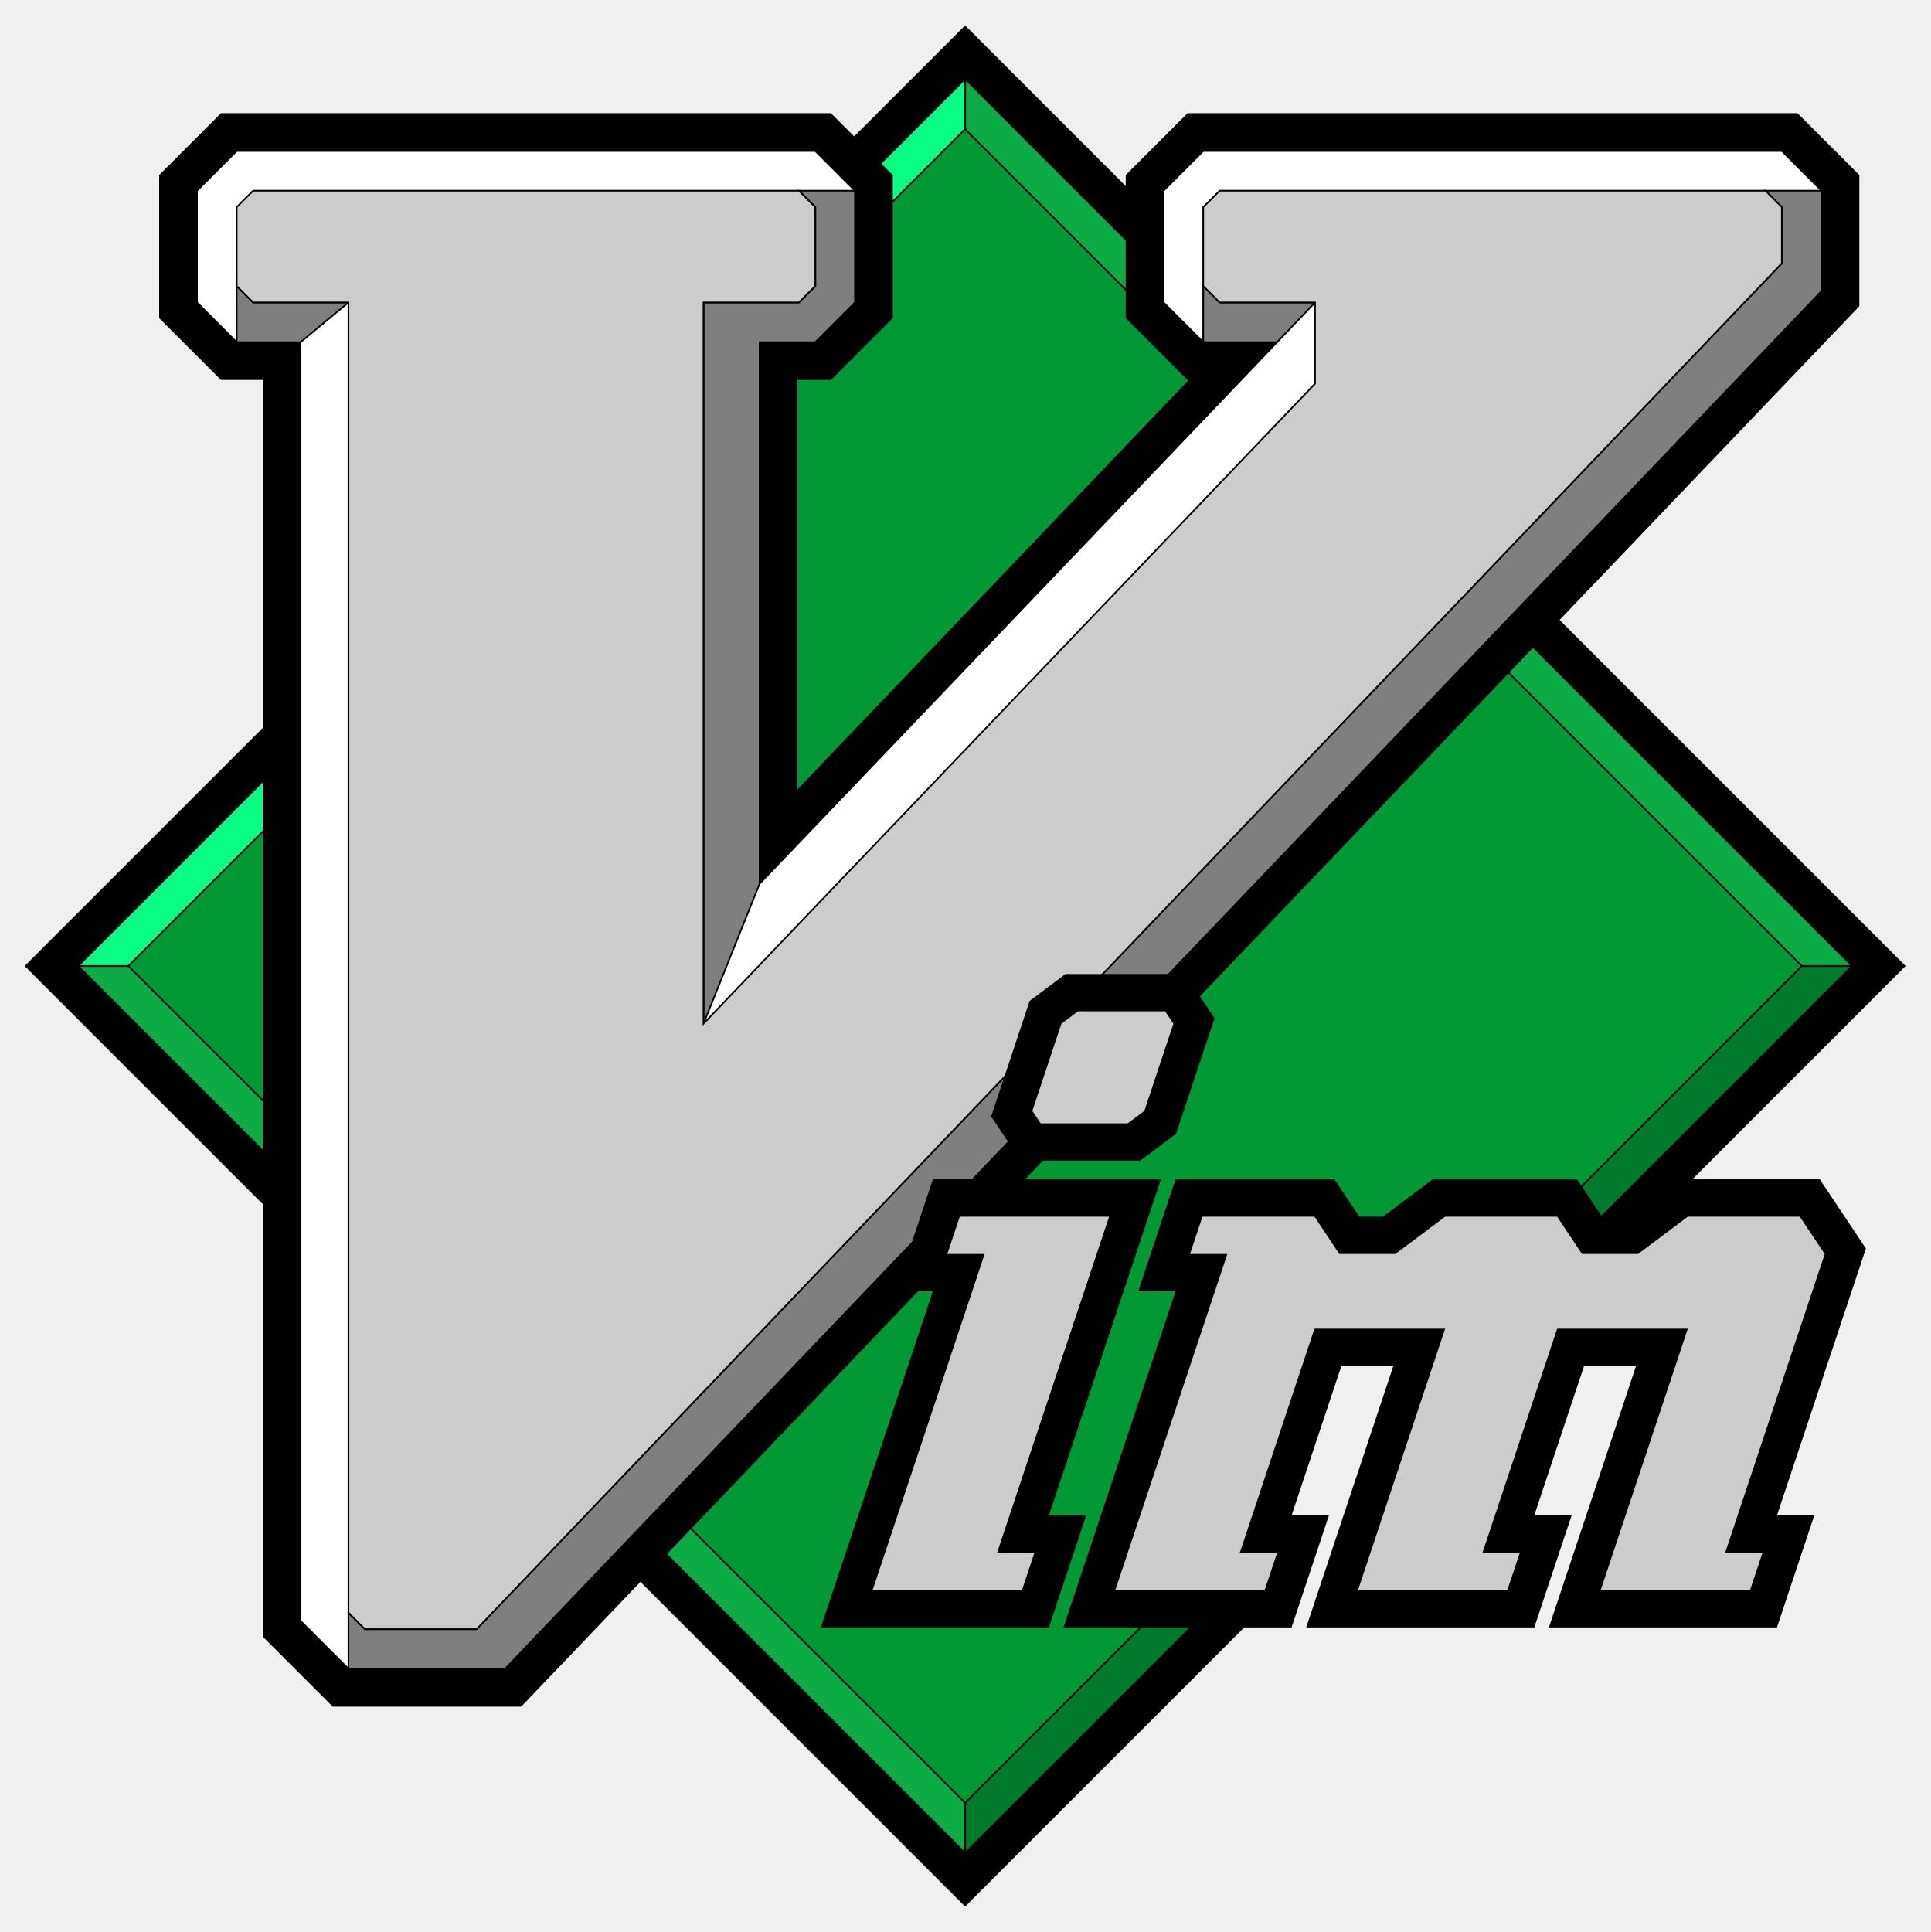
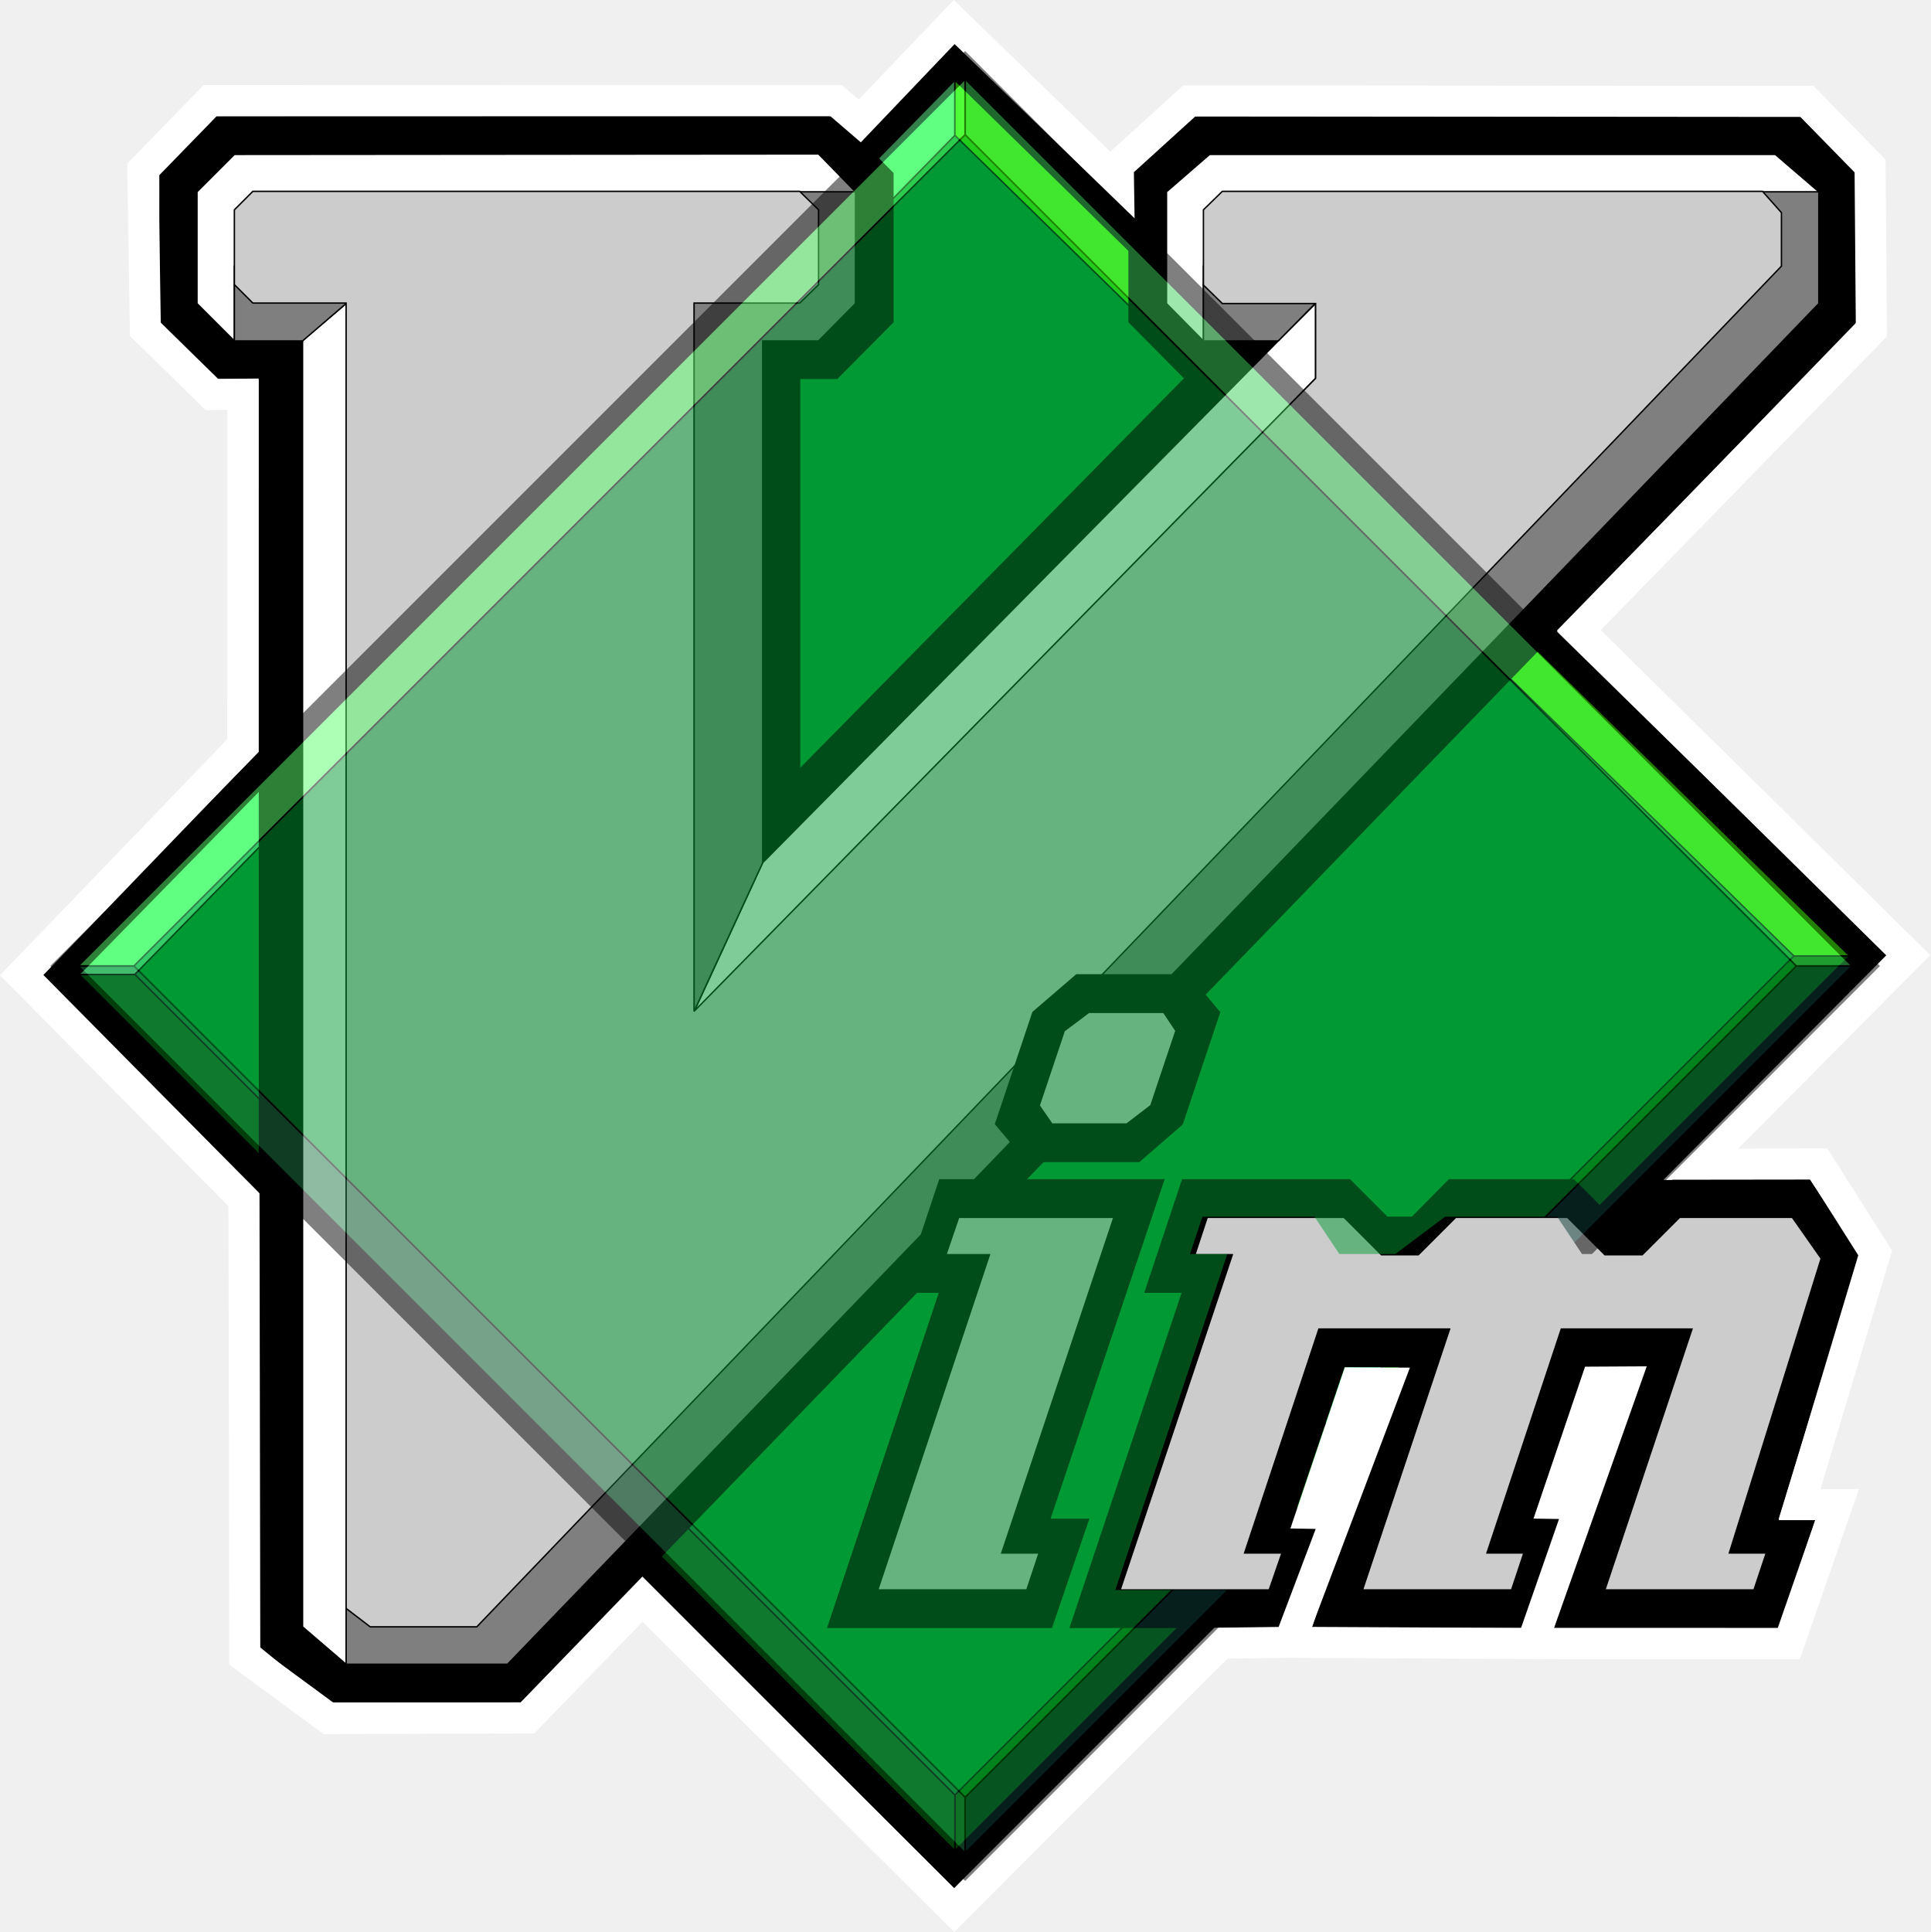
- <svg xmlns="http://www.w3.org/2000/svg" viewBox="0 0 293.575 293.806" width="293.575" height="293.806">
-   <defs>
+ <svg xmlns="http://www.w3.org/2000/svg" width="293.575" height="293.806" viewBox="0 0 293.575 293.806" version="1.1" id="svg90">
+   <defs id="defs94">
    <mask id="letter_m_mask_mask">
      <rect x="-500" y="-500" width="1000" height="1000" fill="white" />
      <path id="letter_m_mask" d="M96.617,97.75 H 105.617 L107.617,100.75 H 112.117 L116.117,97.75 H 125.117 L127.117,100.75 H 131.617 L135.617,97.75 H 144.617 L146.617,100.75 138.617,124.75 H 141.617 L140.617,127.75 H 89.617 L98.617,100.75 H 95.617Z" transform="scale(1.892833)translate(-77.54908 -77.61016)" fill="black" />
    </mask>
  </defs>
-   <g transform="translate(146.7875 146.9031)" mask="url(#letter_m_mask_mask)">
-     <path d="M134.9,0 0,134.9 -134.9,0 0,-134.9Z" fill="none" stroke="#000000" stroke-width="11.5" />
-     <path d="M127.263,0 0,127.263 -127.263,0 0,-127.263Z" fill="#009933" />
-     <path d="M127.263,0 0,127.263 V134.9 L134.9,0Z" fill="#007a2b" />
-     <path d="M0,127.263 -127.263,0 H -134.9 L0,134.9Z" fill="#0dab44" />
-     <path d="M-127.263,0 0,-127.263 V-134.9 L-134.9,0Z" fill="#08ff84" />
-     <path d="M0,-127.263 127.263,0 H 134.9 L0,-134.9Z" fill="#0dab44" />
-     <path d="M127.263,0 0,127.263 V134.9 L134.9,0Z" fill="none" stroke="#000000" stroke-width="0.25" />
-     <path d="M0,127.263 -127.263,0 H -134.9 L0,134.9Z" fill="none" stroke="#000000" stroke-width="0.25" />
-     <path d="M-127.263,0 0,-127.263 V-134.9 L-134.9,0Z" fill="none" stroke="#000000" stroke-width="0.25" />
-     <path d="M0,-127.263 127.263,0 H 134.9 L0,-134.9Z" fill="none" stroke="#000000" stroke-width="0.25" />
-   </g>
-   <g id="letter_v">
-     <path id="v_outline" d="M29.964,29 36,22.964 H 124 L130.036,29 V46 L124,52.036 H 115.536 V134.385 L194.232,52.036 H 183 L176.964,46 V29 L183,22.964 H 271 L277.036,29 V44.265 L76.81,253.786 H 53 L45.714,246.5 V52.036 H 36 L29.964,46Z" fill="none" stroke="#000000" stroke-width="11.5" />
-     <path id="v_lit_bevels" d="M29.964,29 36,22.964 H 124 L130.036,29 V46 L124,52.036 H 115.536 V134.385 L194.232,52.036 H 183 L176.964,46 V29 L183,22.964 H 271 L277.036,29 V44.265 L76.81,253.786 H 53 L45.714,246.5 V52.036 H 36 L29.964,46Z" fill="#ffffff" stroke="#000000" stroke-width="0.25" />
-     <path id="v_dim_bevel_0" d="M130.036,29 V46 L124,52.036 H 115.536 V134.385 L107,155.672 V46 H 121.5 L124,43.5 V31.5 L121.5,29Z" fill="#7f7f7f" stroke="#000000" stroke-width="0.25" />
-     <path id="v_dim_bevel_1" d="M194.232,52.036 H 183 V43.5 L185.5,46 H 200Z" fill="#7f7f7f" stroke="#000000" stroke-width="0.25" />
-     <path id="v_dim_bevel_2" d="M277.036,29 V44.265 L76.81,253.786 H 53 V245.25 L55.5,247.75 H 72.5 L271,40.036 V31.5 L268.5,29Z" fill="#7f7f7f" stroke="#000000" stroke-width="0.25" />
-     <path id="v_dim_bevel_3" d="M45.714,52.036 H 36 V43.5 L38.5,46 H 53Z" fill="#7f7f7f" stroke="#000000" stroke-width="0.25" />
-     <path id="v_face" d="M36,31.5 38.5,29 H 121.5 L124,31.5 V43.5 L121.5,46 H 107 V155.672 L200,58.354 V46 H 185.5 L183,43.5 V31.5 L185.5,29 H 268.5 L271,31.5 V40.036 L72.5,247.75 H 55.5 L53,245.25 V46 H 38.5 L36,43.5Z" fill="#cccccc" stroke="#000000" stroke-width="0.25" />
-   </g>
-   <g id="letter_i" transform="scale(1.892833)">
-     <path d="M80.117,124.75 H 83.117 L82.117,127.75 H 70.117 L79.117,100.75 H 76.117 L77.117,97.75 H 89.117Z M91.95,89.25 90.617,90.25 H 83.617 L82.95,89.25 85.283,82.25 86.617,81.25 H 93.617 L94.283,82.25Z" stroke="#000000" stroke-width="6" />
-     <path d="M80.117,124.75 H 83.117 L82.117,127.75 H 70.117 L79.117,100.75 H 76.117 L77.117,97.75 H 89.117Z M91.95,89.25 90.617,90.25 H 83.617 L82.95,89.25 85.283,82.25 86.617,81.25 H 93.617 L94.283,82.25Z" fill="#cccccc" />
-   </g>
-   <g id="letter_m" transform="scale(1.892833)">
-     <path d="M96.617,97.75 H 105.617 L107.617,100.75 H 112.117 L116.117,97.75 H 125.117 L127.117,100.75 H 131.617 L135.617,97.75 H 144.617 L146.617,100.75 138.617,124.75 H 141.617 L140.617,127.75 H 128.617 L135.617,106.75 H 125.117 L119.117,124.75 H 122.117 L121.117,127.75 H 109.117 L116.117,106.75 H 105.617 L99.617,124.75 H 102.617 L101.617,127.75 H 89.617 L98.617,100.75 H 95.617Z" stroke="#000000" stroke-width="6" />
-     <path d="M96.617,97.75 H 105.617 L107.617,100.75 H 112.117 L116.117,97.75 H 125.117 L127.117,100.75 H 131.617 L135.617,97.75 H 144.617 L146.617,100.75 138.617,124.75 H 141.617 L140.617,127.75 H 128.617 L135.617,106.75 H 125.117 L119.117,124.75 H 122.117 L121.117,127.75 H 109.117 L116.117,106.75 H 105.617 L99.617,124.75 H 102.617 L101.617,127.75 H 89.617 L98.617,100.75 H 95.617Z" fill="#cccccc" />
+   <path fill-rule="evenodd" fill="#000000" fill-opacity="1" d="M 286.999,145.374 145.229,6.488 6.342,148.183 145.229,287.144 286.999,145.374" id="path2" />
+   <path fill="none" stroke-width="0.216" stroke-linecap="butt" stroke-linejoin="miter" stroke="#000000" stroke-opacity="1" stroke-miterlimit="2.613" d="M 286.999,145.374 145.229,6.488 6.342,148.183 145.229,287.144 Z M 286.999,145.374" id="path4" />
+   <path fill-rule="evenodd" fill="#006b05" fill-opacity="1" d="M 272.815,145.374 H 281.311 L 145.229,281.456 V 272.96 L 272.815,145.374" id="path6" />
+   <path fill="none" stroke-width="0.216" stroke-linecap="butt" stroke-linejoin="miter" stroke="#000000" stroke-opacity="1" stroke-miterlimit="2.613" d="M 272.815,145.374 H 281.311 L 145.229,281.456 V 272.96 Z M 272.815,145.374" id="path8" />
+   <path fill-rule="evenodd" fill="#007d17" fill-opacity="1" d="M 12.03,148.183 H 20.526 L 145.229,272.96 V 281.456 L 12.03,148.183" id="path10" />
+   <path fill="none" stroke-width="0.216" stroke-linecap="butt" stroke-linejoin="miter" stroke="#000000" stroke-opacity="1" stroke-miterlimit="2.613" d="M 12.03,148.183 H 20.526 L 145.229,272.96 V 281.456 Z M 12.03,148.183" id="path12" />
+   <path fill-rule="evenodd" fill="#66ff99" fill-opacity="1" d="M 145.229,20.601 V 12.175 L 12.03,148.183 H 20.526 L 145.229,20.601" id="path14" />
+   <path fill="none" stroke-width="0.216" stroke-linecap="butt" stroke-linejoin="miter" stroke="#000000" stroke-opacity="1" stroke-miterlimit="2.613" d="M 145.229,20.601 V 12.175 L 12.03,148.183 H 20.526 Z M 145.229,20.601" id="path16" />
+   <path fill-rule="evenodd" fill="#45ff02" fill-opacity="1" d="M 145.229,12.175 V 20.601 L 272.815,145.374 H 281.311 L 145.229,12.175" id="path18" />
+   <path fill="none" stroke-width="0.216" stroke-linecap="butt" stroke-linejoin="miter" stroke="#000000" stroke-opacity="1" stroke-miterlimit="2.613" d="M 145.229,12.175 V 20.601 L 272.815,145.374 H 281.311 Z M 145.229,12.175" id="path20" />
+   <path fill-rule="evenodd" fill="#009933" fill-opacity="1" d="M 145.229,272.96 272.815,145.374 145.229,20.601 20.526,148.183 145.229,272.96" id="path22" />
+   <path fill="none" stroke-width="0.216" stroke-linecap="butt" stroke-linejoin="miter" stroke="#000000" stroke-opacity="1" stroke-miterlimit="2.613" d="M 145.229,272.96 272.815,145.374 145.229,20.601 20.526,148.183 Z M 145.229,272.96" id="path24" />
+   <path fill-rule="evenodd" fill="#000000" fill-opacity="1" d="M 171.725,48.968 180.221,57.535 121.616,117.007 V 57.535 H 127.303 L 135.799,48.968 V 26.359 L 127.303,17.792 H 32.838 L 24.342,26.359 V 48.968 L 32.838,57.535 H 39.463 V 250.281 L 49.831,258.777 H 79.135 L 282.245,48.968 V 26.359 L 273.749,17.792 H 181.159 L 171.725,26.359 V 48.968" id="path26" />
+   <path fill="none" stroke-width="0.216" stroke-linecap="butt" stroke-linejoin="miter" stroke="#000000" stroke-opacity="1" stroke-miterlimit="2.613" d="M 171.725,48.968 180.221,57.535 121.616,117.007 V 57.535 H 127.303 L 135.799,48.968 V 26.359 L 127.303,17.792 H 32.838 L 24.342,26.359 V 48.968 L 32.838,57.535 H 39.463 V 250.281 L 49.831,258.777 H 79.135 L 282.245,48.968 V 26.359 L 273.749,17.792 H 181.159 L 171.725,26.359 Z M 171.725,48.968" id="path28" />
+   <path fill-rule="evenodd" fill="#ffffff" fill-opacity="1" d="M 35.647,51.847 29.96,46.16 V 29.167 L 35.647,23.48 124.495,23.41 130.112,29.167 124.495,31.906 121.616,29.167 35.647,43.281 V 51.847" id="path30" />
+   <path fill="none" stroke-width="0.216" stroke-linecap="butt" stroke-linejoin="miter" stroke="#000000" stroke-opacity="1" stroke-miterlimit="2.613" d="M 35.647,51.847 29.96,46.16 V 29.167 L 35.647,23.48 124.495,23.41 130.112,29.167 124.495,31.906 121.616,29.167 35.647,43.281 Z M 35.647,51.847" id="path32" />
+   <path fill-rule="evenodd" fill="#ffffff" fill-opacity="1" d="M 52.639,253.089 46.014,247.402 V 51.777 L 52.639,46.16 V 253.089" id="path34" />
+   <path fill="none" stroke-width="0.216" stroke-linecap="butt" stroke-linejoin="miter" stroke="#000000" stroke-opacity="1" stroke-miterlimit="2.613" d="M 52.639,253.089 46.014,247.402 V 51.777 L 52.639,46.16 Z M 52.639,253.089" id="path36" />
+   <path fill-rule="evenodd" fill="#ffffff" fill-opacity="1" d="M 194.405,51.847 200.092,46.16 V 57.535 L 105.557,153.871 115.999,131.191 194.405,51.847" id="path38" />
+   <path fill="none" stroke-width="0.216" stroke-linecap="butt" stroke-linejoin="miter" stroke="#000000" stroke-opacity="1" stroke-miterlimit="2.613" d="M 194.405,51.847 200.092,46.16 V 57.535 L 105.557,153.871 115.999,131.191 Z M 194.405,51.847" id="path40" />
+   <path fill-rule="evenodd" fill="#7f7f7f" fill-opacity="1" d="M 54.581,43.351 52.639,46.16 46.014,51.847 H 35.647 V 40.472 L 54.581,43.351" id="path42" />
+   <path fill="none" stroke-width="0.216" stroke-linecap="butt" stroke-linejoin="miter" stroke="#000000" stroke-opacity="1" stroke-miterlimit="2.613" d="M 54.581,43.351 52.639,46.16 46.014,51.847 H 35.647 V 40.472 Z M 54.581,43.351" id="path44" />
+   <path fill-rule="evenodd" fill="#7f7f7f" fill-opacity="1" d="M 115.999,51.847 V 131.191 L 105.557,153.8 V 46.089 H 121.616 L 124.495,43.281 121.616,29.167 H 130.112 V 46.16 L 124.495,51.847 H 115.999" id="path46" />
+   <path fill="none" stroke-width="0.216" stroke-linecap="butt" stroke-linejoin="miter" stroke="#000000" stroke-opacity="1" stroke-miterlimit="2.613" d="M 115.999,51.847 V 131.191 L 105.557,153.8 V 46.089 H 121.616 L 124.495,43.281 121.616,29.167 H 130.112 V 46.16 L 124.495,51.847 Z M 115.999,51.847" id="path48" />
+   <path fill-rule="evenodd" fill="#ffffff" fill-opacity="1" d="M 183.03,51.847 177.413,46.16 V 29.167 L 183.967,23.48 H 270.006 L 276.631,29.167 267.127,37.664 183.03,43.281 V 51.847" id="path50" />
+   <path fill="none" stroke-width="0.216" stroke-linecap="butt" stroke-linejoin="miter" stroke="#000000" stroke-opacity="1" stroke-miterlimit="2.613" d="M 183.03,51.847 177.413,46.16 V 29.167 L 183.967,23.48 H 270.006 L 276.631,29.167 267.127,37.664 183.03,43.281 Z M 183.03,51.847" id="path52" />
+   <path fill-rule="evenodd" fill="#7f7f7f" fill-opacity="1" d="M 276.631,46.16 77.19,253.089 H 52.639 V 244.593 H 70.639 L 270.006,40.472 267.127,29.167 H 276.631 V 46.16" id="path54" />
+   <path fill="none" stroke-width="0.216" stroke-linecap="butt" stroke-linejoin="miter" stroke="#000000" stroke-opacity="1" stroke-miterlimit="2.613" d="M 276.631,46.16 77.19,253.089 H 52.639 V 244.593 H 70.639 L 270.006,40.472 267.127,29.167 H 276.631 Z M 276.631,46.16" id="path56" />
+   <path fill-rule="evenodd" fill="#7f7f7f" fill-opacity="1" d="M 201.967,43.351 200.022,46.16 194.405,51.847 H 183.03 V 40.472 L 201.967,43.351" id="path58" />
+   <path fill="none" stroke-width="0.216" stroke-linecap="butt" stroke-linejoin="miter" stroke="#000000" stroke-opacity="1" stroke-miterlimit="2.613" d="M 201.967,43.351 200.022,46.16 194.405,51.847 H 183.03 V 40.472 Z M 201.967,43.351" id="path60" />
+   <path fill-rule="evenodd" fill="#cccccc" fill-opacity="1" d="M 105.557,153.8 V 46.089 H 121.616 L 124.495,43.281 V 31.906 L 121.616,29.097 H 38.456 L 35.647,31.906 V 43.281 L 38.456,46.089 H 52.639 V 244.593 L 56.311,247.402 H 72.51 L 270.94,40.472 V 32.335 L 268.061,29.097 H 185.909 L 183.03,31.906 V 43.351 L 185.909,46.16 H 200.092 V 57.535 L 105.557,153.8" id="path62" />
+   <path fill="none" stroke-width="0.216" stroke-linecap="butt" stroke-linejoin="miter" stroke="#000000" stroke-opacity="1" stroke-miterlimit="2.613" d="M 105.557,153.8 V 46.089 H 121.616 L 124.495,43.281 V 31.906 L 121.616,29.097 H 38.456 L 35.647,31.906 V 43.281 L 38.456,46.089 H 52.639 V 244.593 L 56.311,247.402 H 72.51 L 270.94,40.472 V 32.335 L 268.061,29.097 H 185.909 L 183.03,31.906 V 43.351 L 185.909,46.16 H 200.092 V 57.535 Z M 105.557,153.8" id="path64" />
+   <path fill-rule="evenodd" fill="#000000" fill-opacity="1" d="M 157.112,153.945 163.733,148.257 H 180.725 L 185.479,153.945 179.792,170.937 173.237,176.624 H 156.245 L 151.42,170.937 157.112,153.945" id="path66" />
+   <path fill="none" stroke-width="0.216" stroke-linecap="butt" stroke-linejoin="miter" stroke="#000000" stroke-opacity="1" stroke-miterlimit="2.613" d="M 157.112,153.945 163.733,148.257 H 180.725 L 185.479,153.945 179.792,170.937 173.237,176.624 H 156.245 L 151.42,170.937 Z M 157.112,153.945" id="path68" />
+   <path fill-rule="evenodd" fill="#000000" fill-opacity="1" d="M 162.799,247.472 179.862,196.496 H 174.174 L 179.862,179.433 H 205.28 L 210.967,185.121 H 214.784 L 220.397,179.433 H 239.335 L 245.022,185.121 H 246.764 L 252.456,179.433 H 275.19 L 282.749,190.808 270.366,231.128 H 275.983 L 270.51,247.472 H 236.456 L 249.772,207.8 H 241.28 L 233.428,230.984 H 239.045 L 233.717,247.472 H 199.663 L 212.909,207.8 H 204.413 L 196.495,231.128 H 202.182 L 196.854,247.472 H 162.799" id="path70" />
+   <path fill="none" stroke-width="0.216" stroke-linecap="butt" stroke-linejoin="miter" stroke="#000000" stroke-opacity="1" stroke-miterlimit="2.613" d="M 162.799,247.472 179.862,196.496 H 174.174 L 179.862,179.433 H 205.28 L 210.967,185.121 H 214.784 L 220.397,179.433 H 239.335 L 245.022,185.121 H 248.764 L 254.456,179.433 H 275.19 L 282.749,190.808 270.366,231.128 H 275.983 L 270.51,247.472 H 236.456 L 249.772,207.8 H 241.28 L 233.428,230.984 H 239.045 L 233.717,247.472 H 199.663 L 212.909,207.8 H 204.413 L 196.495,231.128 H 202.182 L 196.854,247.472 Z M 162.799,247.472" id="path72" />
+   <path fill-rule="evenodd" fill="#cccccc" fill-opacity="1" d="M 272.596,185.121 276.991,191.382 263.022,236.167 H 268.639 L 266.764,241.785 H 244.085 L 257.335,202.113 H 237.463 L 226.159,236.167 H 231.772 L 229.901,241.785 H 207.221 L 220.471,202.113 H 200.596 L 189.295,236.167 H 194.983 L 193.038,241.785 H 170.358 L 187.42,190.808 H 181.733 L 183.604,185.121 H 204.413 L 210.1,190.808 H 215.717 L 221.405,185.121 H 238.397 L 244.085,190.808 H 249.772 L 255.463,185.121 H 272.596" id="path74" />
+   <path fill="none" stroke-width="0.216" stroke-linecap="butt" stroke-linejoin="miter" stroke="#000000" stroke-opacity="1" stroke-miterlimit="2.613" d="M 272.596,185.121 276.991,191.382 263.022,236.167 H 268.639 L 266.764,241.785 H 244.085 L 257.335,202.113 H 237.463 L 226.159,236.167 H 231.772 L 229.901,241.785 H 207.221 L 220.471,202.113 H 200.596 L 189.295,236.167 H 194.983 L 193.038,241.785 H 170.358 L 187.42,190.808 H 181.733 L 183.604,185.121 H 204.413 L 210.1,190.808 H 215.717 L 221.405,185.121 H 238.397 L 244.085,190.808 H 249.772 L 255.463,185.121 Z M 272.596,185.121" id="path76" />
+   <path fill-rule="evenodd" fill="#000000" fill-opacity="1" d="M 176.983,179.433 159.631,231.054 H 165.534 L 159.917,247.472 H 125.932 L 142.924,196.496 H 137.237 Z M 137.237,196.496 142.924,179.433 H 176.983" id="path78" />
+   <path fill="none" stroke-width="0.216" stroke-linecap="butt" stroke-linejoin="miter" stroke="#000000" stroke-opacity="1" stroke-miterlimit="2.613" d="M 176.983,179.433 159.631,231.054 H 165.534 L 159.917,247.472 H 125.932 L 142.924,196.496 H 137.237 Z M 137.237,196.496 142.924,179.433 H 176.983 Z M 137.237,196.496" id="path80" />
+   <path fill-rule="evenodd" fill="#cccccc" fill-opacity="1" d="M 156.174,241.785 158.045,236.167 H 152.358 L 169.42,185.121 H 145.807 L 143.862,190.808 H 150.487 L 133.495,241.785 H 156.174" id="path82" />
+   <path fill="none" stroke-width="0.216" stroke-linecap="butt" stroke-linejoin="miter" stroke="#000000" stroke-opacity="1" stroke-miterlimit="2.613" d="M 156.174,241.785 158.045,236.167 H 152.358 L 169.42,185.121 H 145.807 L 143.862,190.808 H 150.487 L 133.495,241.785 Z M 156.174,241.785" id="path84" />
+   <path fill-rule="evenodd" fill="#cccccc" fill-opacity="1" d="M 175.038,168.128 178.854,156.753 176.983,153.945 H 165.604 L 161.862,156.753 158.045,168.128 159.991,170.937 H 171.366 L 175.038,168.128" id="path86" />
+   <path fill="none" stroke-width="0.216" stroke-linecap="butt" stroke-linejoin="miter" stroke="#000000" stroke-opacity="1" stroke-miterlimit="2.613" d="M 175.038,168.128 178.854,156.753 176.983,153.945 H 165.604 L 161.862,156.753 158.045,168.128 159.991,170.937 H 171.366 Z M 175.038,168.128" id="path88" />
+   <path id="path493" d="M 145.121,3.352 130.762,18.395 127.119,15.264 31.974,15.289 21.728,25.825 22.106,50.076 32.231,60 36.937,59.951 36.915,113.383 3.301,148.291 37.109,182.457 37.226,251.952 50.005,261.346 80.244,261.251 97.694,243.264 145.121,290.469 185.687,249.89 196.109,249.753 203.502,230.212 199.53,230.137 206.228,210.305 211.024,210.327 196.109,249.753 233.014,249.938 240.421,228.693 236.514,228.629 242.769,210.187 247.108,210.163 233.014,249.938 272.058,249.949 279.405,228.813 H 273.702 L 285.199,190.547 276.631,177.016 258.691,177.038 290.229,145.266 240.13,95.85 284.622,50.217 284.421,25.243 274.817,15.42 180.883,15.341 170.076,25.156 170.112,27.543 Z" style="fill:none;stroke:#ffffff;stroke-width:4.724;stroke-dasharray:none;stroke-opacity:1" />
+   <g opacity="0.5" transform="translate(146.7875 146.9031)" mask="url(#letter_m_mask_mask)">
+     <path d="M134.9,0 0,134.9 -134.9,0 0,-134.9Z" fill="none" stroke="#000000" stroke-width="6" />
+     <path d="M126.415,0 0,126.415 -126.415,0 0,-126.415Z" fill="#009933" />
+     <path d="M126.415,0 0,126.415 V134.9 L134.9,0Z" fill="#0b3e39" />
+     <path d="M0,126.415 -126.415,0 H -134.9 L0,134.9Z" fill="#1d7746" />
+     <path d="M-126.415,0 0,-126.415 V-134.9 L-134.9,0Z" fill="#59ff6c" />
+     <path d="M0,-126.415 126.415,0 H 134.9 L0,-134.9Z" fill="#3dcf5a" />
+     <path d="M126.415,0 0,126.415 V134.9 L134.9,0Z" fill="none" stroke="#000000" stroke-width="0.25" />
+     <path d="M0,126.415 -126.415,0 H -134.9 L0,134.9Z" fill="none" stroke="#000000" stroke-width="0.25" />
+     <path d="M-126.415,0 0,-126.415 V-134.9 L-134.9,0Z" fill="none" stroke="#000000" stroke-width="0.25" />
+     <path d="M0,-126.415 126.415,0 H 134.9 L0,-134.9Z" fill="none" stroke="#000000" stroke-width="0.25" />
  </g>
</svg>
